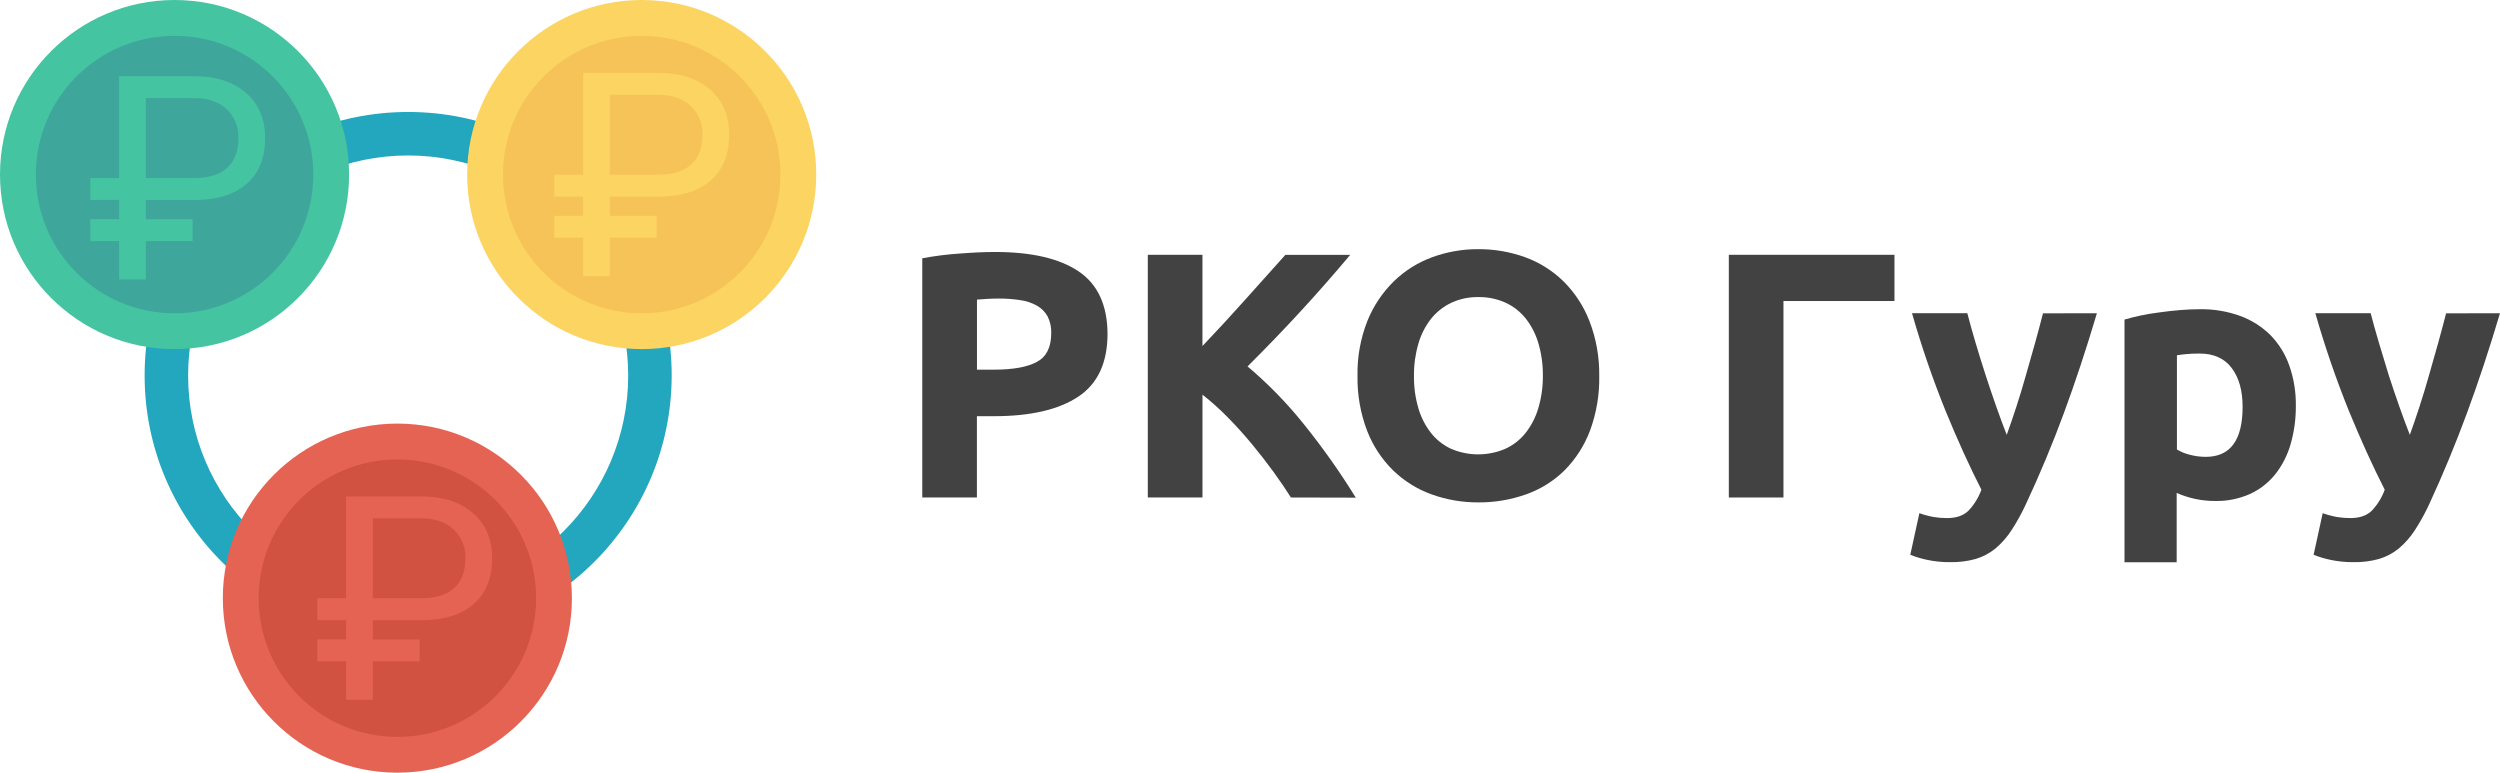
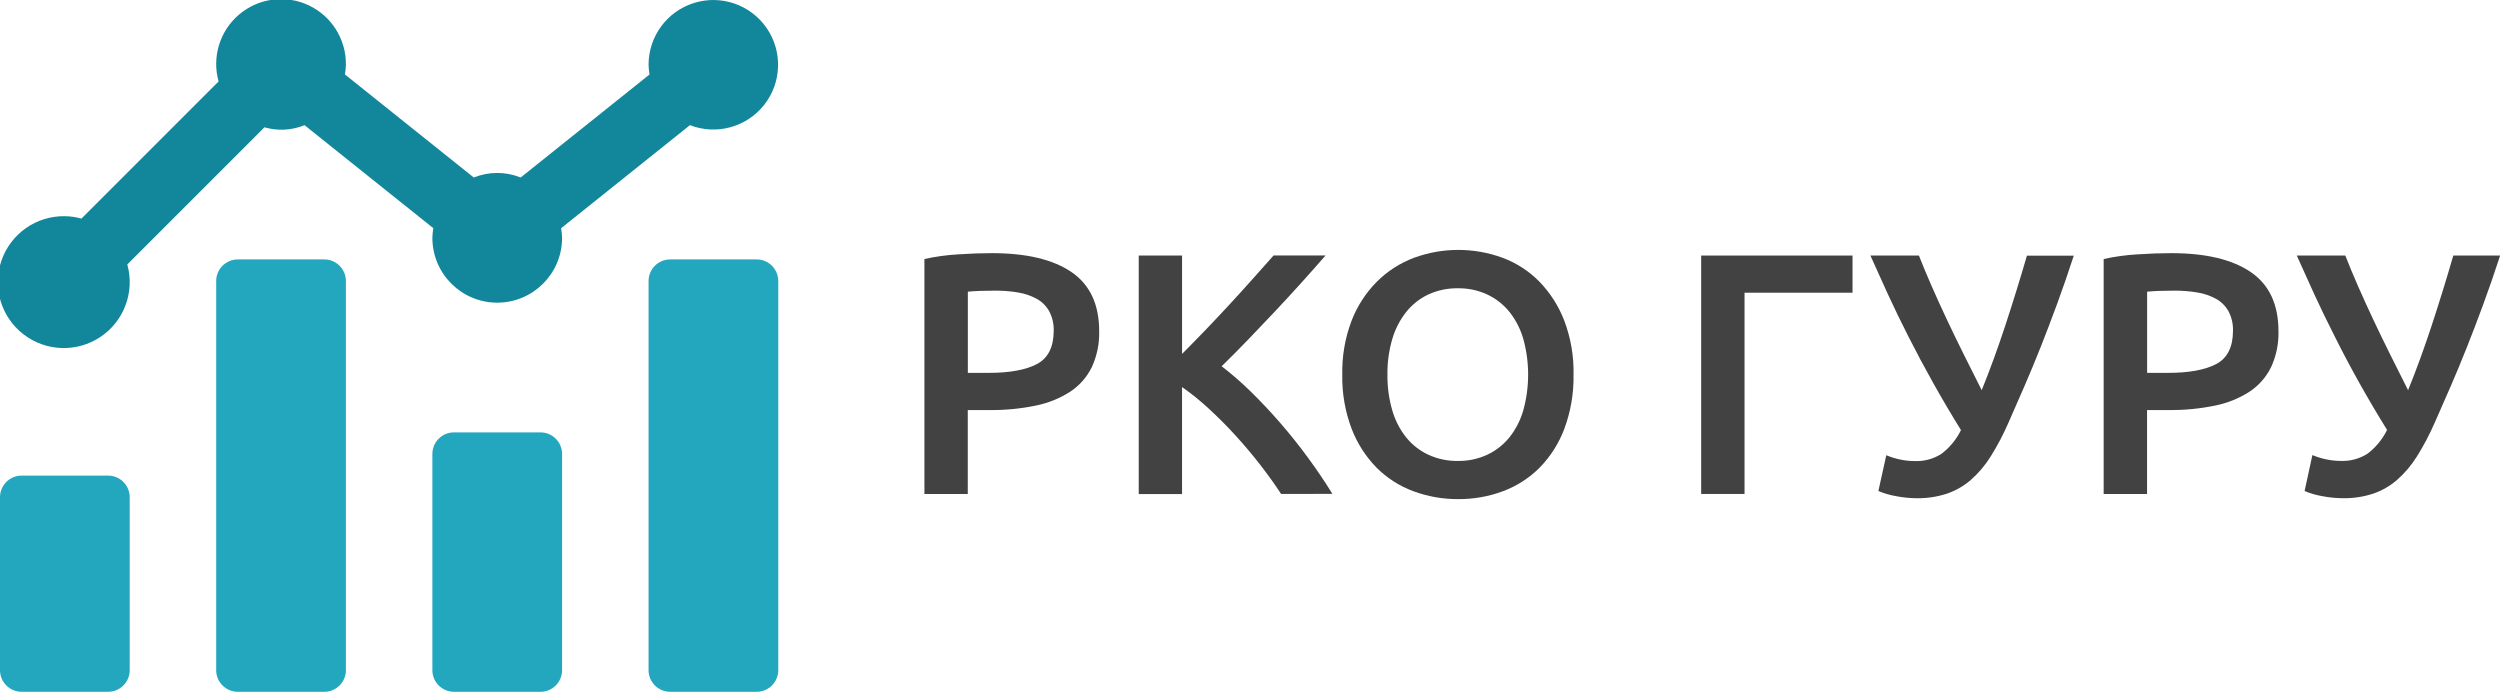
- <svg xmlns="http://www.w3.org/2000/svg" viewBox="0 0 781.01 241.4">
-   <clipPath id="a" transform="translate(-1 -1.8)">
-     <path d="m1-5h255v255h-255z" />
-   </clipPath>
-   <g clip-path="url(#a)">
-     <g clip-path="url(#a)">
-       <path d="m128.51 201.44a82.33 82.33 0 1 1 82.33-82.33 82.43 82.43 0 0 1 -82.33 82.33m0-151.07a68.74 68.74 0 1 0 68.74 68.74 68.81 68.81 0 0 0 -68.74-68.74" fill="#23a7bf" transform="translate(-1 -1.8)" />
-       <path d="m125.14 134.13a54.53 54.53 0 1 1 -54.53 54.53 54.53 54.53 0 0 1 54.53-54.53" fill="#e56353" transform="translate(-1 -1.8)" />
-       <path d="m125.14 145.33a43.34 43.34 0 1 1 -43.34 43.34 43.34 43.34 0 0 1 43.34-43.34" fill="#d15241" transform="translate(-1 -1.8)" />
-       <path d="m55.53 1.8a54.53 54.53 0 1 1 -54.53 54.53 54.53 54.53 0 0 1 54.53-54.53" fill="#44c4a1" transform="translate(-1 -1.8)" />
-       <path d="m55.53 13a43.34 43.34 0 1 1 -43.33 43.33 43.34 43.34 0 0 1 43.33-43.33" fill="#3ea69b" transform="translate(-1 -1.8)" />
-       <path d="m201.47 1.8a54.53 54.53 0 1 1 -54.53 54.53 54.53 54.53 0 0 1 54.53-54.53" fill="#fcd462" transform="translate(-1 -1.8)" />
-       <path d="m201.47 13a43.34 43.34 0 1 1 -43.34 43.34 43.34 43.34 0 0 1 43.34-43.34" fill="#f6c358" transform="translate(-1 -1.8)" />
-       <path d="m61.17 77.11h-14.62v12h-8.34v-12h-9v-6.85h9v-6h-9v-6.83h9v-31.82h23.44q10.21 0 16.19 5.19t6 14.06q0 9.3-5.74 14.34t-16.3 5.09h-15.25v6h14.62zm-14.62-19.68h15.1q6.77 0 10.3-3.19t3.54-9.31a11.74 11.74 0 0 0 -3.67-9q-3.67-3.43-9.91-3.48h-15.36z" fill="#44c4a1" transform="translate(-1 -1.8)" />
-       <path d="m206.14 76.06h-14.63v12h-8.34v-12h-9v-6.85h9v-6h-9v-6.83h9v-31.82h23.44q10.21 0 16.19 5.19t6 14.06q0 9.3-5.74 14.34t-16.3 5.09h-15.25v6h14.62zm-14.63-19.68h15.1q6.77 0 10.3-3.19t3.54-9.31a11.74 11.74 0 0 0 -3.67-9q-3.67-3.43-9.91-3.48h-15.36z" fill="#fcd462" transform="translate(-1 -1.8)" />
-       <path d="m132.08 208.4h-14.62v12h-8.34v-12h-9v-6.85h9v-6h-9v-6.85h9v-31.81h23.44q10.21 0 16.19 5.19t6 14.06q0 9.3-5.74 14.34t-16.3 5.09h-15.25v6h14.62zm-14.62-19.69h15.1q6.77 0 10.3-3.19t3.54-9.31a11.74 11.74 0 0 0 -3.67-9q-3.67-3.43-9.91-3.48h-15.36z" fill="#e56353" transform="translate(-1 -1.8)" />
+ <svg xmlns="http://www.w3.org/2000/svg" viewBox="0 0 780.58 216">
+   <defs>
+     <style>.a{fill:none;}.b{clip-path:url(#a);}.c{fill:#12879c;}.d{fill:#23a7bf;}.e{fill:#424242;}</style>
+     <clipPath id="a" transform="translate(-1 -14.5)">
+       <rect class="a" x="1" y="1" width="243" height="243" />
+     </clipPath>
+   </defs>
+   <g class="b">
+     <g class="b">
+       <path class="c" d="M216.42,53.58A20.22,20.22,0,1,0,203.5,34.75a20.49,20.49,0,0,0,.3,3L163.58,69.92a19.62,19.62,0,0,0-14.66,0L108.7,37.75a20,20,0,0,0,.3-3,20.25,20.25,0,1,0-39.75,5.18L26.43,82.75A20.19,20.19,0,0,0,21.25,82a20.59,20.59,0,1,0,19.5,15.07L83.57,54.25a19,19,0,0,0,12.51-.67L136.3,85.75a20,20,0,0,0-.3,3,20.25,20.25,0,1,0,40.5,0,20.56,20.56,0,0,0-.3-3Z" transform="translate(-1 -14.5)" />
+       <path class="d" d="M169.75,149.5h-27a6.75,6.75,0,0,0-6.75,6.75v67.5a6.75,6.75,0,0,0,6.75,6.75h27a6.75,6.75,0,0,0,6.75-6.75v-67.5a6.75,6.75,0,0,0-6.75-6.75" transform="translate(-1 -14.5)" />
+       <path class="d" d="M237.25,95.5h-27a6.75,6.75,0,0,0-6.75,6.75v121.5a6.75,6.75,0,0,0,6.75,6.75h27a6.75,6.75,0,0,0,6.75-6.75V102.25a6.75,6.75,0,0,0-6.75-6.75" transform="translate(-1 -14.5)" />
+       <path class="d" d="M102.25,95.5h-27a6.75,6.75,0,0,0-6.75,6.75v121.5a6.75,6.75,0,0,0,6.75,6.75h27a6.75,6.75,0,0,0,6.75-6.75V102.25a6.75,6.75,0,0,0-6.75-6.75" transform="translate(-1 -14.5)" />
+       <path class="d" d="M34.75,163h-27A6.75,6.75,0,0,0,1,169.75v54a6.75,6.75,0,0,0,6.75,6.75h27a6.75,6.75,0,0,0,6.75-6.75v-54A6.75,6.75,0,0,0,34.75,163" transform="translate(-1 -14.5)" />
    </g>
  </g>
-   <g fill="#424242" transform="translate(-1 -1.8)">
-     <path d="m311.88 80.52q17 0 26 6t9.12 19.48q0 13.68-9.19 19.75t-26.26 6.07h-5.36v25.38h-17.07v-74.71a97 97 0 0 1 11.82-1.49q6.23-.48 10.94-.48zm1.12 14.55q-1.86 0-3.67.11t-3.12.22v21.88h5.36q8.86 0 13.35-2.41t4.49-9a10.77 10.77 0 0 0 -1.15-5.25 8.75 8.75 0 0 0 -3.26-3.3 14.81 14.81 0 0 0 -5.2-1.75 42.83 42.83 0 0 0 -6.8-.5z" />
-     <path d="m404.28 157.22q-2.31-3.7-5.43-8t-6.74-8.67q-3.61-4.36-7.56-8.37a81 81 0 0 0 -7.89-7.08v32.11h-17.08v-75.81h17.07v28.5q6.58-6.9 13.35-14.47t12.54-14h20.26q-7.74 9.22-15.57 17.72t-16.49 17.12a129.92 129.92 0 0 1 17.55 18 224.76 224.76 0 0 1 16.26 23z" />
-     <path d="m500.61 119.25a46.69 46.69 0 0 1 -2.9 17.12 35.22 35.22 0 0 1 -7.93 12.36 32.56 32.56 0 0 1 -12 7.5 43.56 43.56 0 0 1 -14.93 2.52 42.43 42.43 0 0 1 -14.66-2.52 33.68 33.68 0 0 1 -12-7.5 35 35 0 0 1 -8.1-12.36 45.88 45.88 0 0 1 -3-17.12 44.41 44.41 0 0 1 3.06-17.12 36.44 36.44 0 0 1 8.26-12.42 34 34 0 0 1 12-7.55 41.34 41.34 0 0 1 14.39-2.52 42.44 42.44 0 0 1 14.66 2.52 33.38 33.38 0 0 1 12 7.55 35.62 35.62 0 0 1 8.1 12.42 45.88 45.88 0 0 1 3.05 17.12zm-57.88 0a34.45 34.45 0 0 0 1.37 10.07 22.94 22.94 0 0 0 3.9 7.68 17.4 17.4 0 0 0 6.29 5 21.55 21.55 0 0 0 17 0 17.3 17.3 0 0 0 6.35-5 23 23 0 0 0 3.94-7.71 34.48 34.48 0 0 0 1.42-10.04 35 35 0 0 0 -1.37-10.12 23 23 0 0 0 -3.94-7.77 17.32 17.32 0 0 0 -6.35-5 19.94 19.94 0 0 0 -8.48-1.75 19.3 19.3 0 0 0 -8.53 1.81 18 18 0 0 0 -6.29 5 22.92 22.92 0 0 0 -3.94 7.77 34.61 34.61 0 0 0 -1.37 10.06z" />
-     <path d="m558.16 157.22h-17.07v-75.82h51.75v14.44h-34.68z" />
-     <path d="m656.08 99.67q-4.94 16.63-10.31 31.18t-11.77 28.23a64 64 0 0 1 -4.6 8.37 25.82 25.82 0 0 1 -5 5.69 17.79 17.79 0 0 1 -6.19 3.28 28 28 0 0 1 -8.05 1 32.94 32.94 0 0 1 -7.07-.71 31.6 31.6 0 0 1 -5.31-1.59l2.84-13a27.9 27.9 0 0 0 4.49 1.2 25.33 25.33 0 0 0 4.16.33q4.38 0 6.73-2.35a18.91 18.91 0 0 0 4-6.51q-5.58-10.94-11.17-24.56a306 306 0 0 1 -10.51-30.58h17.28q1.1 4.27 2.58 9.25t3.14 10.1q1.65 5.09 3.35 9.9t3.24 8.75q1.43-3.94 3-8.75t3-9.9q1.48-5.09 2.86-10.07t2.47-9.25z" />
-     <path d="m718.23 128.44a42.14 42.14 0 0 1 -1.64 12.14 27.33 27.33 0 0 1 -4.81 9.41 21.76 21.76 0 0 1 -7.88 6.13 25.43 25.43 0 0 1 -10.83 2.19 29.22 29.22 0 0 1 -6.35-.66 30.49 30.49 0 0 1 -5.72-1.85v21.66h-16.3v-75.82q2.19-.66 5-1.26t6-1q3.12-.44 6.35-.71t6.18-.27a35.36 35.36 0 0 1 12.69 2.13 26.12 26.12 0 0 1 9.41 6 25.82 25.82 0 0 1 5.85 9.46 36.37 36.37 0 0 1 2.05 12.45zm-16.63.44q0-7.55-3.39-12.09t-10.07-4.54q-2.19 0-4 .16t-3.06.38v29.43a14.16 14.16 0 0 0 4 1.64 19.19 19.19 0 0 0 5 .66q11.52.01 11.52-15.64z" />
-     <path d="m782 99.67q-4.94 16.63-10.31 31.18t-11.69 28.23a64 64 0 0 1 -4.6 8.37 25.82 25.82 0 0 1 -5 5.69 17.79 17.79 0 0 1 -6.19 3.28 28 28 0 0 1 -8.05 1 32.94 32.94 0 0 1 -7.07-.71 31.6 31.6 0 0 1 -5.31-1.59l2.84-13a27.9 27.9 0 0 0 4.49 1.2 25.33 25.33 0 0 0 4.16.33q4.38 0 6.73-2.35a18.91 18.91 0 0 0 4-6.51q-5.58-10.94-11.17-24.56a306 306 0 0 1 -10.51-30.58h17.29q1.1 4.27 2.58 9.25t3.06 10.1q1.65 5.09 3.35 9.9t3.24 8.75q1.43-3.94 3-8.75t3-9.9q1.48-5.09 2.86-10.07t2.47-9.25z" />
-   </g>
+   <path class="e" d="M310.68,93.54q16.22,0,24.87,5.91t8.65,18.47a25.12,25.12,0,0,1-2.31,11.23,19.41,19.41,0,0,1-6.71,7.63,31.12,31.12,0,0,1-10.74,4.35,67.81,67.81,0,0,1-14.5,1.4h-6.77v26.21H289.63V95.37a67.42,67.42,0,0,1,10.47-1.45Q305.85,93.54,310.68,93.54Zm1,11.71q-5.16,0-8.49.32v25.35h6.55q9.77,0,15-2.74T330,117.81a12.31,12.31,0,0,0-1.4-6.12,10.05,10.05,0,0,0-3.87-3.87,18.23,18.23,0,0,0-5.85-2A42.25,42.25,0,0,0,311.65,105.25Z" transform="translate(-1 -14.5)" />
+   <path class="e" d="M401,168.73q-2.79-4.29-6.44-9t-7.68-9.13q-4-4.4-8.32-8.38a78.07,78.07,0,0,0-8.49-6.87v33.41H356.55V94.29h13.53V125q3.54-3.54,7.41-7.57t7.68-8.16q3.81-4.13,7.25-8t6.23-7h16.22q-3.54,4.08-7.52,8.49t-8.16,8.86q-4.19,4.46-8.43,8.86t-8.32,8.38a99.82,99.82,0,0,1,9.18,8q4.67,4.57,9.18,9.77t8.65,10.85q4.13,5.64,7.57,11.22Z" transform="translate(-1 -14.5)" />
+   <path class="e" d="M492.31,131.46a46.26,46.26,0,0,1-2.85,16.86,34.88,34.88,0,0,1-7.73,12.19,31.91,31.91,0,0,1-11.44,7.36,39.26,39.26,0,0,1-14,2.47,39.7,39.7,0,0,1-14-2.47,31.79,31.79,0,0,1-11.49-7.36A35.48,35.48,0,0,1,423,148.32a45.46,45.46,0,0,1-2.9-16.86,45,45,0,0,1,2.9-16.81,35.38,35.38,0,0,1,7.89-12.19A32.63,32.63,0,0,1,442.47,95a40.09,40.09,0,0,1,27.71,0,31.61,31.61,0,0,1,11.44,7.41,36.21,36.21,0,0,1,7.79,12.19A45,45,0,0,1,492.31,131.46Zm-58.11,0a38.43,38.43,0,0,0,1.5,11.12,24.34,24.34,0,0,0,4.35,8.49,19.7,19.7,0,0,0,6.93,5.42,21.32,21.32,0,0,0,9.24,1.93,21.06,21.06,0,0,0,9.13-1.93,19.74,19.74,0,0,0,6.93-5.42,24.41,24.41,0,0,0,4.35-8.49,41.84,41.84,0,0,0,0-22.23,24.42,24.42,0,0,0-4.35-8.49,19.74,19.74,0,0,0-6.93-5.42,21.06,21.06,0,0,0-9.13-1.93,21.32,21.32,0,0,0-9.24,1.93,19.44,19.44,0,0,0-6.93,5.48,25,25,0,0,0-4.35,8.49A37.89,37.89,0,0,0,434.2,131.46Z" transform="translate(-1 -14.5)" />
+   <path class="e" d="M545.7,168.73H532.16V94.29h47.26v11.6H545.7Z" transform="translate(-1 -14.5)" />
+   <path class="e" d="M628.1,146.49A80.55,80.55,0,0,1,622.57,157a33,33,0,0,1-6.23,7.36,22.54,22.54,0,0,1-7.52,4.3,29,29,0,0,1-9.3,1.4,34.77,34.77,0,0,1-6.5-.64,25.21,25.21,0,0,1-5.53-1.61l2.47-11.17a24.07,24.07,0,0,0,4.32,1.34,22.19,22.19,0,0,0,4.64.48,14.29,14.29,0,0,0,8.26-2.26,20.83,20.83,0,0,0,6.1-7.41q-4.53-7.3-8.68-14.72t-7.71-14.45q-3.56-7-6.53-13.48T585,94.29h15.15q1.72,4.41,3.93,9.45t4.74,10.42q2.53,5.37,5.33,11l5.6,11.17q3.88-9.56,7.44-20.41t6.68-21.59H648.5q-2.59,7.95-5.18,15t-5.12,13.43q-2.54,6.39-5.07,12.24T628.1,146.49Z" transform="translate(-1 -14.5)" />
+   <path class="e" d="M678.89,93.54q16.22,0,24.87,5.91t8.65,18.47a25.12,25.12,0,0,1-2.31,11.23,19.41,19.41,0,0,1-6.71,7.63,31.12,31.12,0,0,1-10.74,4.35,67.81,67.81,0,0,1-14.5,1.4h-6.77v26.21H657.83V95.37a67.43,67.43,0,0,1,10.47-1.45Q674.05,93.54,678.89,93.54Zm1,11.71q-5.16,0-8.49.32v25.35h6.55q9.77,0,15-2.74t5.26-10.37a12.31,12.31,0,0,0-1.4-6.12,10.05,10.05,0,0,0-3.87-3.87,18.23,18.23,0,0,0-5.85-2A42.23,42.23,0,0,0,679.85,105.25Z" transform="translate(-1 -14.5)" />
+   <path class="e" d="M761.19,146.49A80.55,80.55,0,0,1,755.65,157a33,33,0,0,1-6.23,7.36,22.54,22.54,0,0,1-7.52,4.3,29,29,0,0,1-9.3,1.4,34.77,34.77,0,0,1-6.5-.64,25.21,25.21,0,0,1-5.53-1.61L723,156.59a24.07,24.07,0,0,0,4.32,1.34,22.19,22.19,0,0,0,4.64.48,14.29,14.29,0,0,0,8.26-2.26,20.83,20.83,0,0,0,6.1-7.41q-4.53-7.3-8.68-14.72T730,119.59q-3.56-7-6.53-13.48t-5.34-11.82h15.15q1.72,4.41,3.93,9.45t4.74,10.42q2.53,5.37,5.33,11l5.6,11.17q3.88-9.56,7.44-20.41T767,94.29h14.62q-2.59,7.95-5.18,15t-5.12,13.43q-2.54,6.39-5.07,12.24T761.19,146.49Z" transform="translate(-1 -14.5)" />
</svg>
